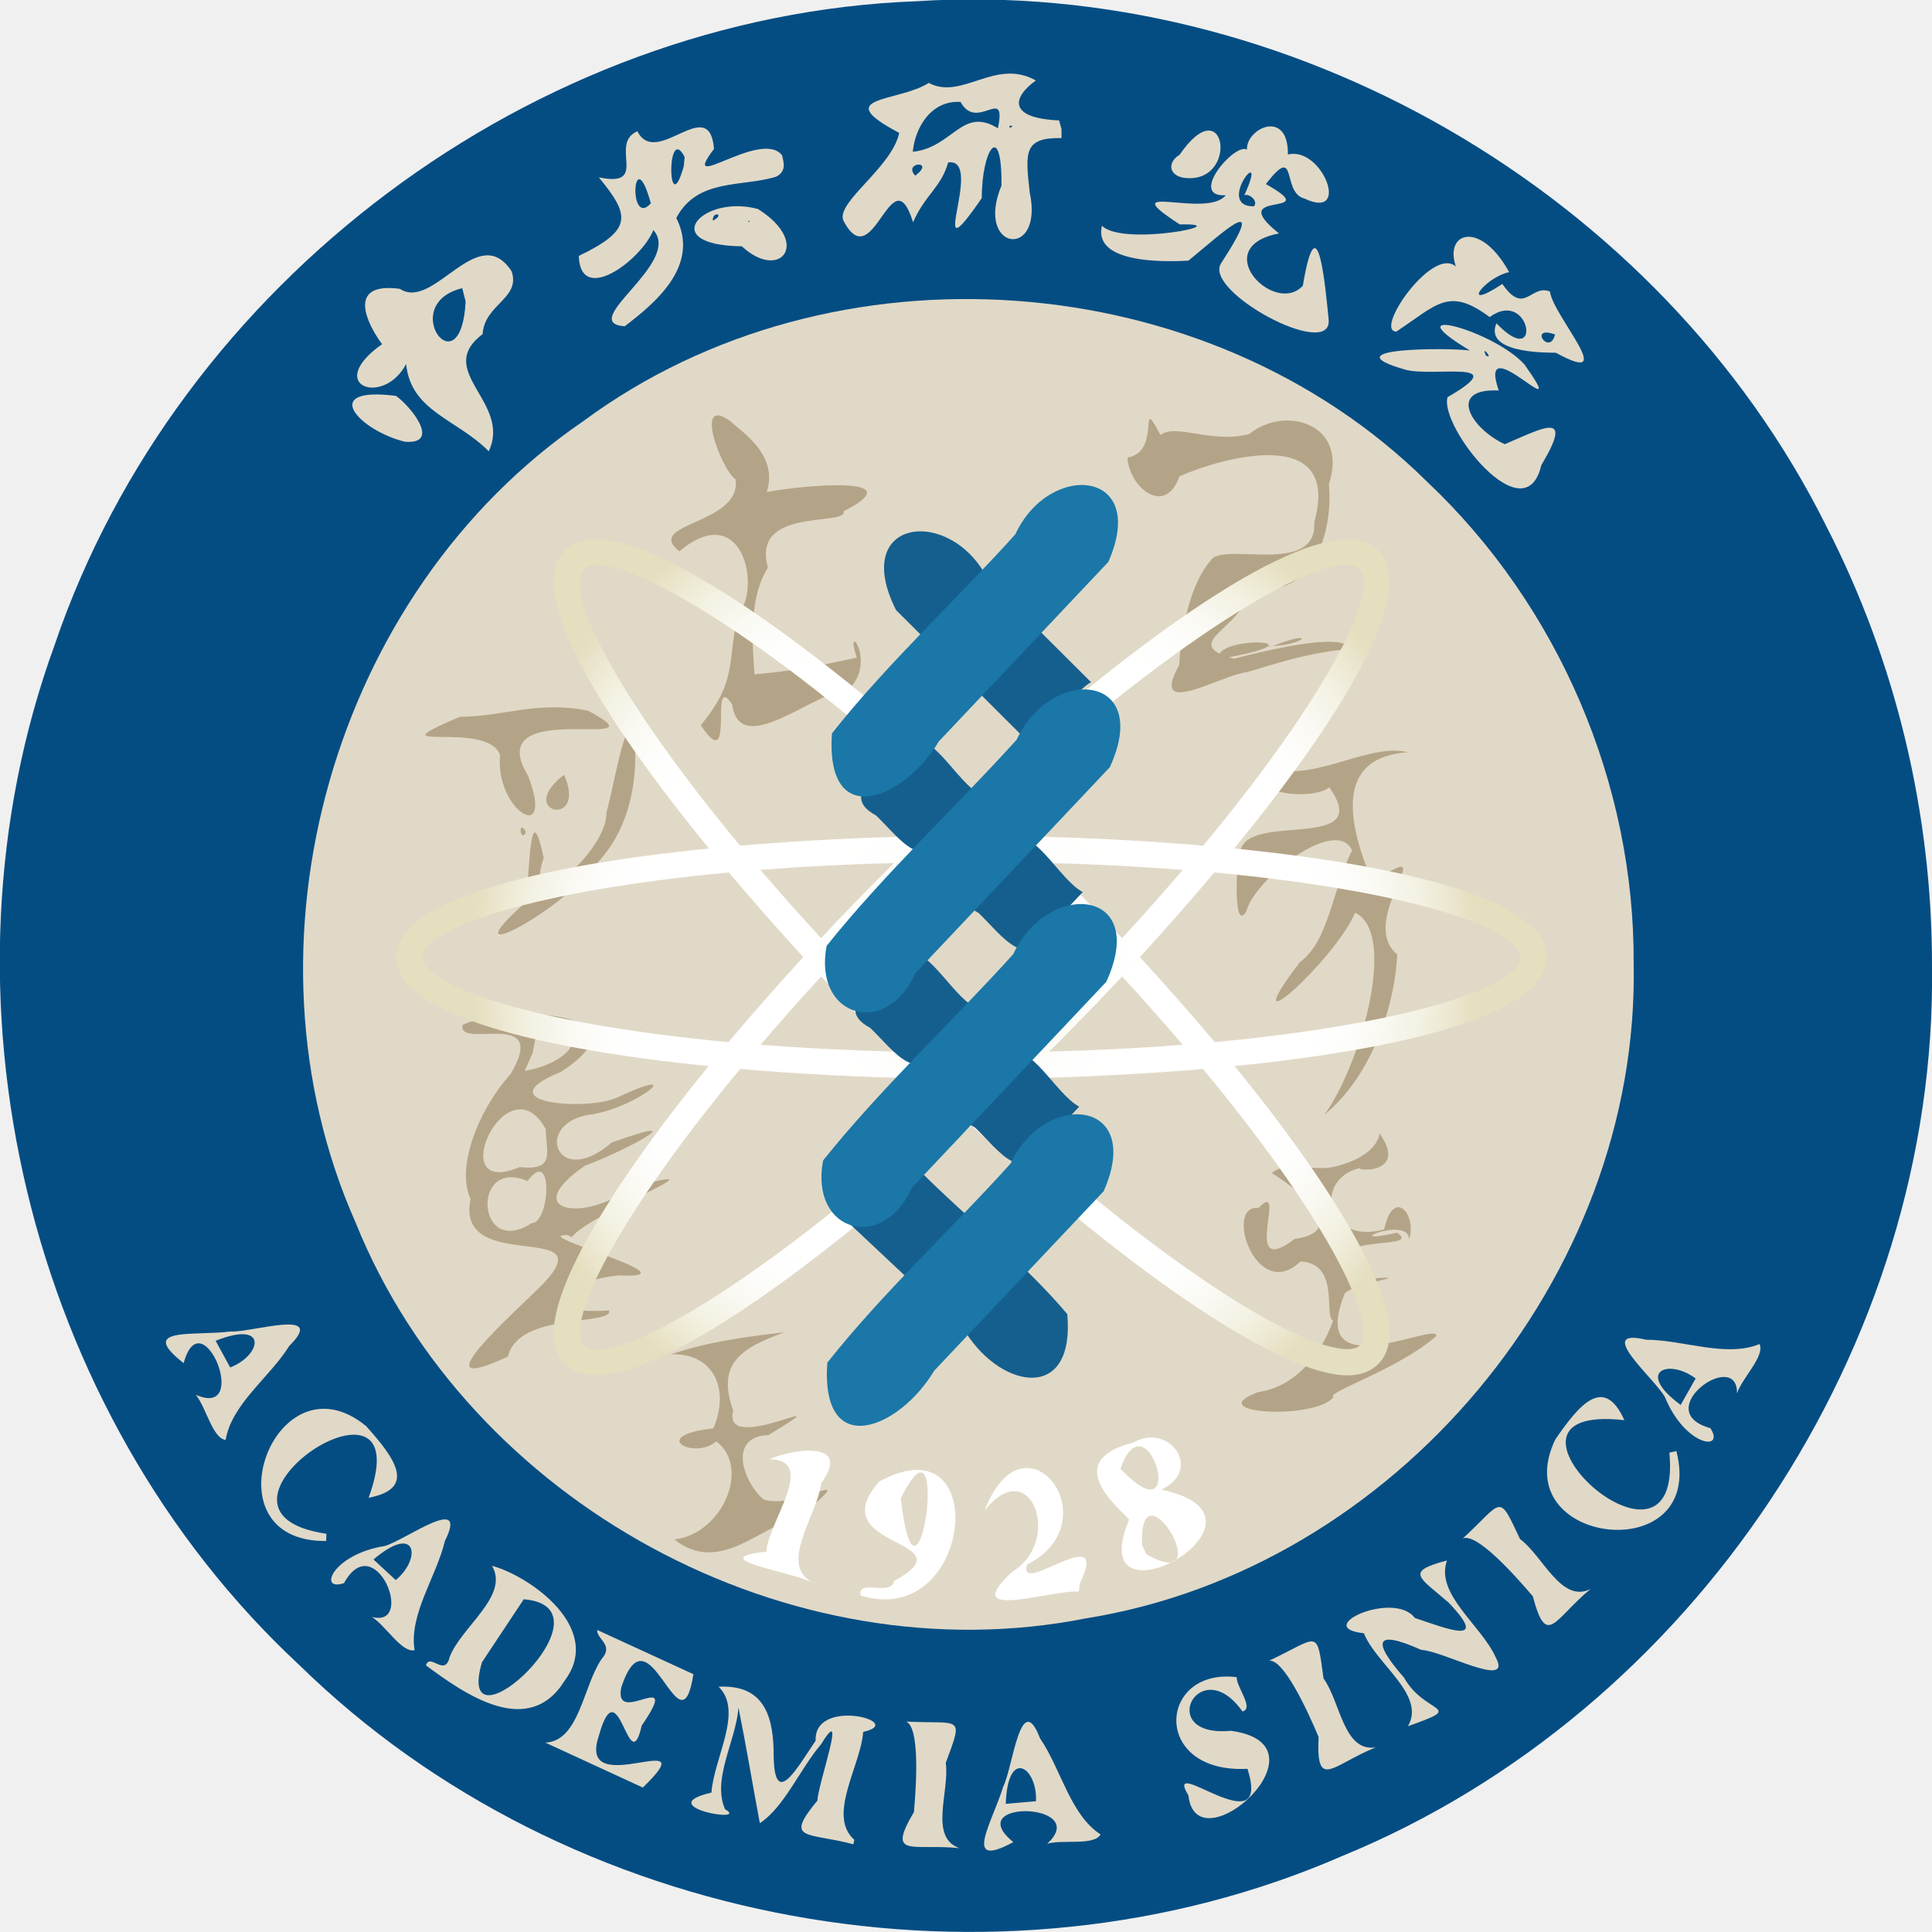
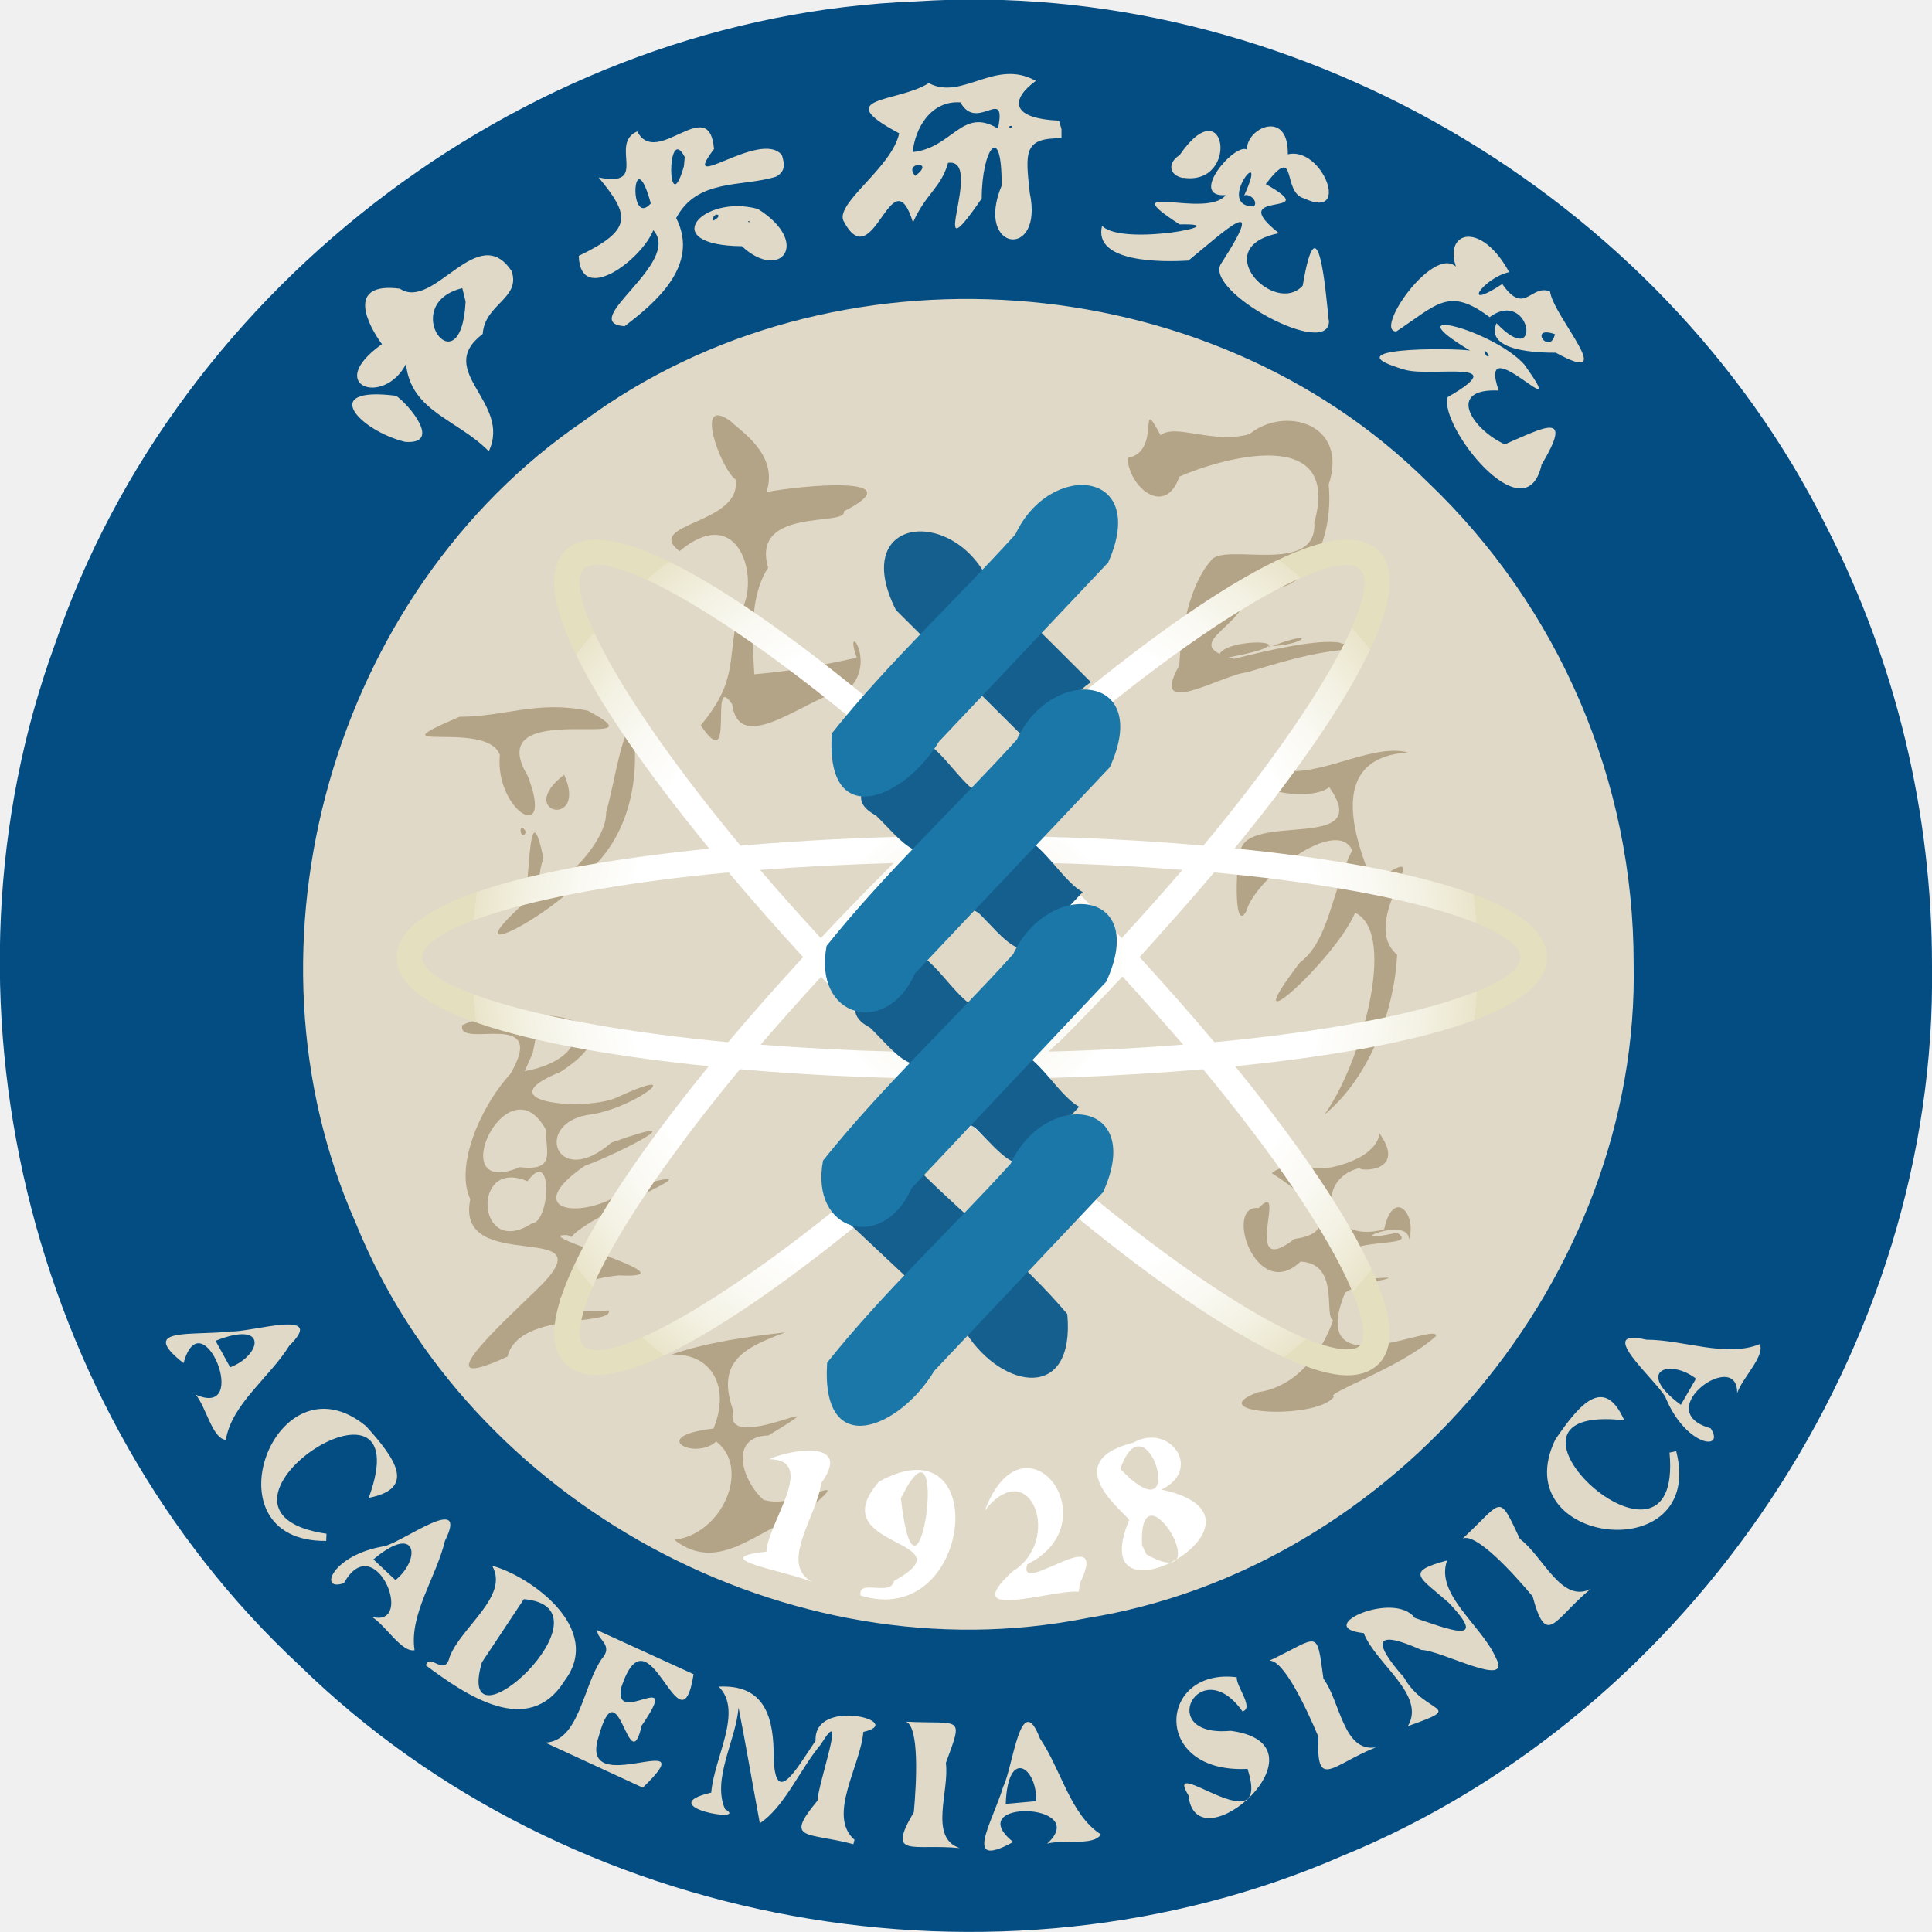
<svg xmlns="http://www.w3.org/2000/svg" xmlns:xlink="http://www.w3.org/1999/xlink" width="700" height="700" viewBox="0 0 700 700">
  <defs>
-     <path id="a" d="M356.315 390.849c-1.431 1.374-2.833 2.75-4.266 4.09-1.448-1.34-2.878-2.716-4.311-4.09 1.433.034 2.863.034 4.311.034 1.402 0 2.836 0 4.266-.034m-144.917 96.646c-.868-.854-1.308-2.376-1.308-4.535 0-14.537 20.061-49.789 58.067-95.643 22.09 1.894 44.667 2.958 65.674 3.415 3.763 3.622 7.509 7.161 11.228 10.694-63.174 58.195-111.968 87.652-128.724 87.652-2.225.001-3.901-.514-4.937-1.583m147.538-86.127c3.841-3.598 7.584-7.16 11.275-10.636 20.959-.457 43.61-1.521 65.67-3.415 38.023 45.854 58.087 81.105 58.087 95.643 0 2.159-.444 3.681-1.281 4.535-.868.854-2.403 1.31-4.554 1.31-17.9-.001-67.23-30.469-129.197-87.437m-83.39-22.821a985.651 985.651 0 0 1 22-24.771 853.902 853.902 0 0 0 23.369 24.19 71.286 71.286 0 0 0 3.063 3.014 891.649 891.649 0 0 1-48.432-2.433m107.609-.545a1020.775 1020.775 0 0 0 23.401-24.226c7.831 8.535 15.155 16.79 21.953 24.771a892.638 892.638 0 0 1-48.384 2.434 160.168 160.168 0 0 0 3.03-2.979M153.13 346.861c0-10.571 40.703-24.221 110.961-30.741 8.775 10.385 17.852 20.745 26.964 30.648a980.142 980.142 0 0 0-27.116 30.802c-70.165-6.522-110.809-20.166-110.809-30.709m259.871-.062c9.078-9.934 18.234-20.294 26.961-30.679 70.258 6.521 110.95 20.17 110.95 30.741 0 10.542-40.627 24.187-110.798 30.709-8.393-9.991-17.468-20.293-27.113-30.771m-137.487-31.623c14.976-1.186 31.141-2.04 48.417-2.469a225.804 225.804 0 0 0-3.016 3.019 941.772 941.772 0 0 0-23.43 24.192c-7.863-8.564-15.173-16.792-21.971-24.742m107.641.549a575.853 575.853 0 0 0-3.029-3.019c17.275.43 33.436 1.284 48.412 2.469a993.77 993.77 0 0 1-21.951 24.742 1065.884 1065.884 0 0 0-23.432-24.192m-45.363 65.561c-3.367-3.283-6.778-6.605-10.176-10.018-8.333-8.317-16.226-16.455-23.641-24.407a947.461 947.461 0 0 1 23.641-24.435c3.398-3.41 6.81-6.73 10.176-9.992 4.677-.064 9.414-.123 14.257-.123 4.828 0 9.567.059 14.26.123 3.336 3.261 6.734 6.582 10.133 9.992a1105.695 1105.695 0 0 1 23.686 24.435 1055.661 1055.661 0 0 1-23.686 24.407c-3.398 3.412-6.797 6.734-10.133 10.018-4.692.064-9.432.127-14.26.127-4.843 0-9.579-.063-14.257-.127m14.258-82.532a265.009 265.009 0 0 0 4.266 4.083h-8.577c1.432-1.339 2.863-2.711 4.311-4.083m-140.652-92.527c8.928-8.925 62.06 20.111 133.72 86.099a1732.821 1732.821 0 0 0-11.256 10.665c-21.008.424-43.614 1.491-65.705 3.413-45.09-54.296-64.238-92.711-56.759-100.177m158.813 96.763c-3.691-3.473-7.435-7.07-11.275-10.665 71.675-65.987 124.795-95.024 133.751-86.099 7.465 7.466-11.697 45.882-56.746 100.176-22.087-1.921-44.741-2.988-65.73-3.412m-18.161-17.063c-57.309-52.524-128.235-105.565-147.382-86.403-14.883 14.897 13.936 61.148 52.219 107.912-60.143 6.004-113.248 18.343-113.248 39.425 0 21.051 52.984 33.365 113.096 39.394-34.75 42.591-56.122 78.54-56.122 96.704 0 4.751 1.369 8.559 4.055 11.238 19.147 19.16 89.998-33.849 147.322-86.376 59.123 54.51 112.591 90.494 136.144 90.494 4.767 0 8.546-1.404 11.259-4.118 2.695-2.708 4.065-6.487 4.065-11.238 0-18.164-21.374-54.113-56.137-96.704 60.099-6.029 113.096-18.343 113.096-39.394 0-21.083-53.06-33.421-113.247-39.425 38.281-46.763 67.137-93.015 52.223-107.912-2.744-2.743-6.552-3.99-11.197-3.99-27.956 0-87.049 45.394-136.146 90.393" />
+     <path id="a" d="M356.3 390.8L352 395l-4.3-4h8.6m-144.9 96.6c-.9-.9-1.3-2.4-1.3-4.5 0-14.6 20-49.8 58-95.7 22.1 2 44.7 3 65.7 3.4l11.3 10.7c-63.2 58.2-112 87.7-128.8 87.7-2.2 0-3.9-.5-4.9-1.6m147.5-86.1l11.3-10.7c21-.4 43.6-1.5 65.7-3.4 38 45.9 58 81.1 58 95.7 0 2.1-.4 3.6-1.2 4.5-.9.8-2.4 1.3-4.6 1.3-17.9 0-67.2-30.5-129.2-87.4m-83.4-22.9a985.7 985.7 0 0 1 22-24.7A853.9 853.9 0 0 0 321 378a71.3 71.3 0 0 0 3 3 891.6 891.6 0 0 1-48.4-2.5m107.7-.5a1020.8 1020.8 0 0 0 23.4-24.2c7.8 8.5 15.1 16.8 22 24.7A892.6 892.6 0 0 1 380 381a160.2 160.2 0 0 0 3-3m-230-31.1c0-10.6 40.7-24.3 111-30.8a972.2 972.2 0 0 0 27 30.7 980.1 980.1 0 0 0-27.2 30.8c-70.1-6.6-110.8-20.2-110.8-30.7m259.9-.1c9-10 18.2-20.3 27-30.7 70.2 6.5 111 20.2 111 30.8 0 10.5-40.7 24.1-110.9 30.7-8.4-10-17.5-20.3-27.1-30.8m-137.5-31.6c15-1.2 31.2-2 48.4-2.5a225.8 225.8 0 0 0-3 3 941.8 941.8 0 0 0-23.4 24.2 938.5 938.5 0 0 1-22-24.7m107.7.5a575.9 575.9 0 0 0-3-3c17.2.4 33.4 1.3 48.3 2.5a993.8 993.8 0 0 1-22 24.7 1065.9 1065.9 0 0 0-23.3-24.2m-45.4 65.6l-10.2-10a949 949 0 0 1-23.6-24.4 947.5 947.5 0 0 1 23.6-24.5 815 815 0 0 1 10.2-10 1035.5 1035.5 0 0 1 28.5 0l10.1 10a1105.7 1105.7 0 0 1 23.7 24.5 1055.7 1055.7 0 0 1-23.7 24.4l-10 10a1039.5 1039.5 0 0 1-28.6 0m14.2-82.5a265 265 0 0 0 4.3 4h-8.6l4.3-4m-140.6-92.6c9-8.9 62 20.1 133.7 86.1A1732.8 1732.8 0 0 0 334 303c-21 .4-43.7 1.5-65.7 3.4-45.1-54.3-64.3-92.7-56.8-100.2M370.2 303L359 292.3c71.7-66 124.8-95 133.8-86 7.5 7.4-11.7 45.8-56.8 100.1-22-2-44.7-3-65.7-3.4m-18.1-17c-57.4-52.6-128.3-105.6-147.4-86.5-15 15 13.9 61.2 52.2 108-60.2 6-113.3 18.3-113.3 39.4 0 21 53 33.3 113.1 39.4-34.7 42.5-56 78.5-56 96.7 0 4.7 1.3 8.5 4 11.2 19.1 19.2 90-33.9 147.3-86.4 59.1 54.5 112.6 90.5 136.1 90.5 4.8 0 8.6-1.4 11.3-4.1 2.7-2.7 4-6.5 4-11.2 0-18.2-21.3-54.2-56-96.7 60-6 113-18.4 113-39.4 0-21.1-53-33.5-113.2-39.5 38.3-46.7 67.1-93 52.2-107.9-2.8-2.7-6.6-4-11.2-4-28 0-87 45.4-136.1 90.4" />
    <clipPath id="b">
      <use xlink:href="#a" overflow="visible" width="100%" height="100%" />
    </clipPath>
-     <radialGradient id="c" cx="166.296" cy="692.151" r="31.201" gradientTransform="matrix(5.8381 0 0 -5.8379 -617.573 4389.024)" gradientUnits="userSpaceOnUse">
+     <radialGradient id="c" cx="166.3" cy="692.2" r="31.2" gradientTransform="matrix(5.8381 0 0 -5.8379 -617.6 4389)" gradientUnits="userSpaceOnUse">
      <stop offset="0" stop-color="#e4dfbe" />
-       <stop offset=".031" stop-color="#e9e4ca" />
-       <stop offset=".107" stop-color="#f3f1e2" />
-       <stop offset=".185" stop-color="#faf9f3" />
-       <stop offset=".265" stop-color="#fefefd" />
-       <stop offset=".35" stop-color="#fff" />
-       <stop offset=".65" stop-color="#fff" />
-       <stop offset=".735" stop-color="#fefefd" />
-       <stop offset=".815" stop-color="#faf9f3" />
-       <stop offset=".893" stop-color="#f3f1e2" />
-       <stop offset=".969" stop-color="#e9e4ca" />
+       <stop offset="0" stop-color="#e9e4ca" />
+       <stop offset=".1" stop-color="#f3f1e2" />
+       <stop offset=".2" stop-color="#faf9f3" />
+       <stop offset=".3" stop-color="#fefefd" />
+       <stop offset=".3" stop-color="#fff" />
+       <stop offset=".7" stop-color="#fff" />
+       <stop offset=".7" stop-color="#fefefd" />
+       <stop offset=".8" stop-color="#faf9f3" />
+       <stop offset=".9" stop-color="#f3f1e2" />
+       <stop offset="1" stop-color="#e9e4ca" />
      <stop offset="1" stop-color="#e4dfbe" />
    </radialGradient>
  </defs>
-   <path d="M700 349.998c1.912 137.63-86.547 270.364-213.763 322.499-124.973 54.429-280.215 26.262-377.71-69.14C9.725 511.562-26.323 360.32 19.79 233.686 64.382 102.425 193.329 5.655 332 .455c134.8-8.712 269.535 69.423 329.71 190.201 25.216 49.07 38.374 104.184 38.29 159.342z" fill="#044d83" />
-   <path d="M591.903 349.086c2.313 113.377-86.447 219.335-198.352 237.26-107.626 21.356-223.747-41.74-264.729-143.433-44.569-100.59-8.308-228.282 82.556-290.351 90.184-66.657 226.13-56.87 305.793 22.085 47.374 44.735 75.12 109.255 74.732 174.439z" fill="#e1d9c7" />
-   <path d="M264.67 152.604c3.319 3.396 17.667 11.923 13.123 25.671 11.898-2.34 54.164-6.407 27.868 6.961 1.572 5.62-33.787-1.744-27.407 20.469-7.953 12.125-5.084 32.888-4.888 38.638 11.257-1.019 20.721-2.424 37.083-6.092-4.974-14.576 7.64 1.312-2.976 11.546-12.551.8-39.453 25.563-42.196 5.41-8.666-12.908 1.574 27.049-11.382 7.556 13.21-15.983 9.67-22.631 13.302-39.806 8.936-9.599 1.986-42.475-21.039-23.218-13.248-10.324 22.84-9.66 20.322-26.109-5.148-3.446-15.428-30.832-1.81-21.026zm-51.596 104.9c29.973 16.08-39.716-6.075-21.754 23.58 9.978 25.768-12.022 12.685-10.138-7.535-4.717-13.095-47.72.252-14.617-13.833 16.432-.083 27.945-5.953 46.509-2.212zm16.316 6.153c2.771 19.515-1.873 39.751-16.317 52.219-9.444 13.824-51.503 36.776-22.63 11.038 1.542-10.798 1.472-40.085 6.535-16.105-8.15 24.492 23.25-2.334 22.74-16.457 3.153-11.349 5.505-28.914 9.68-32.34z" fill="#b4a487" />
-   <path d="M204.36 280.72c8.805 19.679-18.163 13.852 0 0zm-13.769 20.655c-1.98 4.645-3.162-5.086 0 0zm16.557 146.847c7.074-9.038 60.245-28.686 21.096-17.784-16.784 12.662-40.485 8.51-16.239-8.126 12.937-4.59 42.146-19.998 9.613-8.36-20.332 17.702-28.91-7.86-6.798-10.242 16.65-2.91 34.647-18.098 9.291-6.288-10.485 5.348-49.166 2.42-20.922-9.038 34.105-22.1-19.812-24.645-35.539-17.062-2.208 9.264 31.694-6.557 17.381 17.795-11.86 13.08-19.892 34.134-14.518 45.335-6.076 28.69 52.226 5.903 23.819 33.11-12.293 11.953-41.714 38.585-10.3 23.95 3.88-16.328 38.222-11.027 36.67-16.71-30.769 1.829-16.104-10.994 3.69-12.696 29.27 1.39-34.605-15.193-18.672-14.588zm-12.674-74.333c20.314-3.956 15.487 10.649-4.359 14.128l2.861-6.526zm-1.844 69.278c-20.02 13.02-22.08-24.136-1.492-15.222 9.474-12.967 8.183 15.156 1.492 15.222zm-4.326-20.323c-28.263 12.01-4.47-39.158 9.43-13.707.066 8.16 3.769 15.168-9.43 13.707zm95.895 59.865c-15.795 5.788-24.646 11.257-18.541 28.425-4.43 17.042 43.45-9.756 12.695 8.85-14.216.436-9.743 15.998-1.77 23.294 12.698 4.125 36.787-13.737 13.452 6.017-15.32 4.141-29.346 21.297-45.733 8.487 17.381-1.974 27.835-26.077 15.216-35.557-7.77 6.912-25.133-2.053-1.049-4.692 6.178-14.541-.208-27.392-15.261-26.839 12.666-4.425 27.508-6.465 40.991-7.985zm201.48-249.822c-7.704-1.66-26.794 2.71-38.544 5.762-22.164-5.899 7.92-12.311 4.255-26.847 21.815 7.77 31.974-16.125 30.086-36.305 7.316-22.432-16.321-28.583-28.759-18.292-13.412 3.729-26.847-3.994-32.236.425-8.56-16.093.7 6.205-12.004 8.135.647 10.928 13.793 21.528 18.832 6.848 14.148-6.346 59.025-19.663 48.862 16.627 1.197 19.74-33.382 6.794-37.49 13.811-7.47 8.489-10.85 25.35-11.42 37.892-11.282 20.1 15.256 3.49 24.558 2.589 9.075-2.634 22.434-7.337 37.609-8.389 1.449-3.121-2.516-1.49-3.749-2.256z" fill="#b4a487" />
-   <path d="M461.061 234.105l-.714.09zm-1.232.151c1.677.303-1.583-1.036 0 0z" fill="#b4a487" />
-   <path d="M461.061 234.105c12.493-.686 15.627-6.246 0 0zm-19.24 4.661c41.635-7.27-3.118-8.712 0 0zm68.264 33.788c-27.051 1.935-21.55 26.25-12.719 47.315 27.159-18.939-6.492 13.174 8.883 25.978-.887 18.722-9.361 44.138-26.408 58.052 12.681-17.177 26.93-65.544 11.157-73.212-7.477 17.477-45.45 51.347-20.044 17.934 10.518-7.755 11.454-25.29 18.915-40.481-5.439-12.575-35.104 9.828-38.34 22.13-5.16 8.404-3.352-21.418-2.147-21.673 2.056-14.76 49.097.46 32.22-23.36-7.185 6.127-38.294-.224-13.971-5.862 13.738.398 30.377-9.875 42.454-6.821zm-10.27 138.074c10.216 14.393-7.573 13.732-7.257 12.615-16.847 4.072-12.105 28.062 8.938 22.18 3.366-15.435 11.95-5.46 9.064 3.67-.14-8.994-26.954 2.615-4.39-2.456 10.514 7.07-32.51-1.268-15.72 17.128 27.985-2.349 1.538.582-3.133 4.692-14.358 35.158 33.988 9.908 33.076 15.606-13.109 11.728-40.77 20.834-37.163 22.04-6.464 8.591-48.739 6.109-27.35-1.733 13.072-1.781 22.735-13.281 27.117-25.877-3.507-1.74 2.647-20.731-11.806-21.44-16.134 15.362-27.903-20.78-15.217-19.402 11.153-11.271-7.03 26.669 13.08 11.242 21.407-3.03-.612-19.19-8.234-23.83 5.165-4.809 15.896-.33 23.078-2.461 6.939-1.682 15.023-5.543 15.917-11.974z" fill="#b4a487" />
-   <path clip-path="url(#b)" d="M143.638 180.362h416.778v332.996H143.638V180.362z" fill="url(#c)" />
-   <path d="M78.121 485.792c19.28-7.7 16.624 5.313 5.28 9.654l-5.28-9.654zm3.639 35.914c2.168-13.007 15.91-22.616 23.056-34.061 13.975-13.873-13.704-4.796-21.322-5.205-13.685 1.666-33.815-1.755-16.953 11.453 6.541-23.937 24.662 20.413 4.38 11.454 3.73 4.43 6.051 15.81 10.839 16.359zm36.409 36.627c-44.17.475-18.46-68.647 14.474-41.637 10.445 11.624 18.458 22.652.911 25.976 20.03-54.741-69.986 5.047-15.294 13.041l-.069 1.979zm17.152 6.699c15.81-13.462 17.411-.245 8.066 7.46l-8.066-7.46zm14.884 32.871c-2.08-13.014 7.876-26.51 11.009-39.635 8.823-17.564-14.518-.114-21.848 1.887-19.01 3.026-24.27 16.75-14.72 13.414 11.236-20.315 26.186 16.492 10.074 12.277 4.946 3.015 10.778 13.049 15.485 12.057zm39.562-18.458c34.774 2.896-25.596 58.577-15.15 22.835l15.15-22.835zm-35.435 23.944c14.22 10.568 37.19 26.608 50.257 5.546 14.299-19.065-12.772-37.99-26.339-41.618 6.487 10.9-11.308 22.238-15.35 33.13-1.75 7.308-7.098-1.712-8.568 2.942zm62.048-12.828l34.853 16.029c-4.758 30.457-15.978-26.143-26.139 4.813-3 14.853 22.587-8.328 7.395 13.836-4.68 20.685-8.332-22.488-15.625 4.022-7.773 23.9 39.898-4.686 16.046 18.396l-35.312-16.273c12.304-.542 13.646-20.462 20.38-30.304 4.588-5.142-1.834-7.107-1.598-10.519zm92.803 77.66c-16.656-4.492-25.304-.999-13.016-15.846.239-6.194 11.086-36.381 1.371-20.454-7.65 8.931-13.377 22.853-22.233 28.654-2.615-13.922-4.958-28.092-7.74-41.861-.914 12.07-9.69 25.87-4.864 36.813 9.286 5.28-27.064-.924-4.931-6.038.925-12.653 11.68-29.535 2.591-38.359 15.566-.809 19.658 9.368 19.937 23.197-.144 22.008 8.039 6.969 15.227-3.646-.694-15.962 33.48-6.762 17.23-3.186-.913 12.37-13.195 30.352-3.203 39.111zm38.479 1.404c-17.027-1.758-26.544 3.828-16.534-13.065 1.007-11.047 2.03-30.74-2.798-32.792 20 .963 20.849-2.679 14.34 14.953 1.476 10.168-6.243 27.06 4.992 30.904zm16.744-16.058c.7-20.743 11.541-13.08 10.945-.952l-10.945.952zm34.352 11.096c-11.033-7.196-14.308-23.669-21.922-34.81-7.062-18.35-9.87 10.65-13.325 17.427-4.064 13.215-15.097 30.283 3.637 20.152-19.285-15.642 28.632-14.42 12.27.59 5.559-1.643 16.897.832 19.34-3.359zm51.409-44.576c-15.588-21.994-31.903 9.571-4.23 7.015 37.573 5.006-12.495 49.727-15.342 23.416-9.677-16.005 30.571 19.166 21.382-9.641-35.025 1.782-32.386-36.754-3.876-33.203-.338 3.293 6.491 11.372 2.066 12.413zm48.311 13.006c-15.885 6.443-21.649 15.839-20.728-3.773-4.303-10.221-12.651-28.068-17.873-27.636 18.12-8.525 17.146-12.144 19.667 6.47 6.093 8.277 7.205 26.81 18.934 24.939zm11.637-7.646c6.657-11.342-11.61-22.59-15.951-33.697-19.12-1.986 10.861-15.691 18.457-5.53 11.909 3.984 27.355 10.234 12.197-5.615-10.554-9.162-16.075-11.135-.553-15.206-4.36 12.237 12.494 23.458 17.678 35.131 6.374 11.776-19.455-2.515-26.93-2.724-17.16-7.672-17.797-3.09-6.309 10.033 7.673 13.691 23.077 9.944 1.411 17.608zm66.16-49.717c-13.228 10.913-15.878 21.617-20.902 2.63-7.173-8.434-20.43-23.022-25.347-20.951 14.696-13.568 12.716-16.8 20.712.225 8.28 6.062 14.9 23.428 25.537 18.096zm31.108-49.967c10.99 42.786-62.286 34.212-43.887-4.182 8.832-12.873 17.693-23.347 25.041-7.031-57.894-6.493 21.49 66.758 16.314 11.76l1.935-.418zm1.552-16.728c-16.724-12.32-4.247-16.918 5.424-9.58l-5.424 9.58zm28.578-22.056c-12.21 4.995-27.616-1.551-41.118-1.569-19.12-4.53 3.24 14.15 6.866 20.823 7.317 17.86 21.928 19.682 16.444 11.225-22.361-6.246 9.961-29.292 9.639-12.612 1.803-5.512 10.204-13.534 8.169-17.867zM185.379 98.314c-12.21-18.693-28.195 14.522-40.49 6.336-20.045-2.68-11.379 13.46-6.457 20.047-21.232 15.034.557 22.792 8.717 7.186 1.71 17.209 18.301 19.884 29.937 31.631 8.38-17.877-20.006-28.995-2.217-42.48.684-10.887 13.814-12.82 10.51-22.72zm-16.667 10.94c-1.721 32.425-25.08.982-1.232-4.847z" fill="#e1d9c7" />
-   <path d="M143.456 143.437c-28.232-3.6-13.232 12.604 3.303 16.627 13.515.98 1.477-13.418-3.303-16.627zm139.862-87.229c-7.766-9.652-37.754 14.976-24.618-2.252-1.689-20.439-20.774 7.267-27.774-6.399-10.56 4.586 4.682 20.538-13.955 16.712 11.244 13.685 12.552 18.934-7.263 28.457.542 18.071 22.708 1.443 27.015-9.364 10.673 11.812-28.016 33.525-10.393 34.86 11.021-8.386 27.412-21.975 18.703-39.252 7.629-14.467 23.667-11.102 36.194-14.95 3.61-1.934 2.885-4.793 2.091-7.812zm-47.499 17.459c-8.343 9.328-6.544-23.655 0 0zm11.927-13.466c-5.902 21.029-6.314-16.22.317-3.296z" fill="#e1d9c7" />
-   <path d="M274.648 75.739c-20.193-5.534-36.95 13.138-5.866 13.497 13.882 12.892 25.326-1.246 5.866-13.497zm-16.377 4.205c-.285-3.647 4.732-2.363 0 0zm13.253.486c-1.125-.047.286-.947 0 0zm112.197-36.803c-18.475-.79-17.057-8.272-8.405-14.465-14.738-8.282-26.74 7.312-38.795.88-11.228 7.127-36.118 4.66-10.712 18.117-2.685 12.486-22.584 24.808-20.326 31.569 10.951 21.491 17.494-24.37 25.337.792 4.488-10.18 10.12-12.52 12.714-21.66 13.692-1.983-9.208 44.01 12.186 12.895-.037-17.752 7.366-28.374 7.133-4.517-9.814 23.725 15.446 27.043 10.244 2.548-1.644-14.648-2.256-19.998 11.509-19.762l-.009-3.278zm-52.13 20.016c-4.633-5.033 7.66-5.67 0 0zm29.982-17.152c-13-8.085-16.352 7.01-30.85 8.5.751-8.574 6.576-18.77 17.314-18.053 5.972 11.013 16.772-6.447 13.536 9.553zm4.34-.213c-.96-1.28 2.288-.734 0 0zm62.778 18.097c20.508 3.027 15.73-33.15-1.311-8.288-4.379 2.679-3.998 7.29 1.311 8.288z" fill="#e1d9c7" />
-   <path d="M481.413 115.984c-1.052-10.046-3.896-45.092-9.367-12.466-10.254 11.17-34.616-13.958-8.632-18.94-20.767-16.525 17.607-5.26-4.773-17.889 11.801-15.294 5.514 3.19 13.98 5.237 16.998 8.12 6.463-19.053-5.996-15.934.234-16.702-15.133-9.602-14.835-1.777-4.406-2.65-21.47 17.347-7.693 16.525-6.848 8.728-41.685-5.682-16.653 10.571 21.863-.495-20.801 8.15-28.18.457-3.274 13.48 21.717 13.235 31.343 12.66 12.375-10.14 29.368-26.145 11.88.883-7.003 10.06 39.839 35.351 38.926 20.673zM454.3 74.765c-14.596.112 6.017-24.732-3.459-4.023 1.873-.773 5.183 2.23 3.459 4.023zm51.64 45.364c14.803-9.827 18.981-16.283 33.787-5.242 14.898-10.864 19.367 19.9 2.45 2.249-4.264 10.295 15.362 10.638 21.543 10.671 23.45 12.871-.918-13.095-2.156-22.175-6.97-2.805-9.145 8.938-17.235-2.746-15.63 10.329-6.686-2.3 2.46-4.283-11.59-21.201-27.093-13.263-16.713 3.284-4.727-21.792-33.573 18.116-24.136 18.242zm57.479 1.065c-2.003 8.052-9.897-3.56 0 0z" fill="#e1d9c7" />
-   <path d="M558.438 168.571c11.88-19.92 1.184-13.779-13.241-7.617-12.39-5.766-20.947-20.374-2.178-19.468-8.27-24.141 27.455 16.152 9.324-9.413-11.03-12.41-48.662-22.394-19.776-5.089-7.382-1.014-51.422-1.102-23.426 6.945 10.013 2.817 39.632-4.047 15.34 9.97-3.15 10.378 27.997 50.148 33.957 24.672zm-20.034-39.76c-2.095-4.408 3.01 1.754 0 0z" fill="#e1d9c7" />
-   <path d="M294.682 573.443c-8.316-4.042-40.389-8.725-17.012-11.27.462-10.332 18.79-33.302 1.122-33.459 7.635-3.58 30.397-7.28 18.72 8.732-1.335 11.618-15.833 29.586-2.83 35.997zm31.685-30.53c18.54-37.57 6.128 53.07 0 0zm-14.564 35.158c40.755 12.615 48.034-63.98 6.698-41.236-21.492 24.595 33.632 20.588 5.421 36.016-1.019 5.725-13.27-1.046-12.119 5.22zm79.077-1.399c-10.221-.732-44.062 11.212-24.043-7.263 18.502-11.348 6.448-43.07-10.079-22.134 14.455-37.77 46.245 3.95 15.413 19.558-3.848 12.365 30.701-17.03 19.057 6.922l-.235 1.966zm15.068-44.513c9.78-27.74 25.348 26.51 0 0zm4.66-9.506c-29.801 7.65.866 27.994-1.656 28.298-17.17 41.788 60.031-.9 11.879-11.238 15.167-7.266 2.884-24.416-10.223-17.06zm3.213 37.295c-1.531-31.864 28.85 18.519 1.552 3.207z" fill="#fff" />
-   <path d="M307.813 443.378c8.668-4.915 16.82-27.199 25.887-18.726 17.394 17.388 37.178 32.713 52.991 51.466 2.875 31.767-23.392 27.351-36.542 7.024l-42.336-39.764zm16.831-222.343c-16.847-33.475 19.875-37.839 33.246-11.18l37.423 37.319c-8.75 4.725-17.421 26.902-26.232 18.168l-44.437-44.307zm30.468 66.812c-8.626-4.618-17.667-23.854-26.028-19.147-5.1 8.956-27.135 18.4-11.664 26.765 8.735 8.46 17.614 21.98 25.631 5.132l12.061-12.75zm-2.103 76.959c-8.624-4.602-17.667-23.837-26.024-19.115-5.1 8.955-27.141 18.4-11.663 26.758 8.745 8.454 17.64 21.99 25.642 5.125l12.045-12.768zm39.288-41.587c-8.622-4.617-17.648-23.858-26.012-19.152-5.11 8.949-27.153 18.368-11.687 26.745 8.735 8.466 17.612 22.017 25.637 5.16l12.062-12.753zm-1.278 77.75c-8.626-4.617-17.666-23.852-26.028-19.145-5.1 8.954-27.142 18.398-11.663 26.756 8.747 8.453 17.64 21.99 25.652 5.132l12.039-12.743z" fill="#155f8e" />
-   <path d="M402.107 277.977c15.63-34.086-21.176-36.995-33.708-10.025-22.708 25.125-47.778 48.387-68.904 74.762-4.903 26.085 21.752 33.33 32.082 9.968l70.53-74.705zm-.549-74.37c14.836-33.561-21.303-36.718-33.68-10.027-21.855 24.27-46.204 46.588-66.44 72.13-2.499 35.682 26.109 24.052 38.731 2.903l61.389-65.006zm-.729 152.119c15.622-34.089-21.178-36.99-33.71-10.02-22.708 25.124-47.776 48.384-68.903 74.756-4.907 26.086 21.75 33.338 32.08 9.973l70.533-74.709zm-.96 75.893c14.85-33.533-21.341-36.754-33.708-10.056-21.848 24.281-46.183 46.614-66.413 72.162-2.483 35.652 26.102 24.057 38.73 2.905l61.391-65.011z" fill="#1a77a8" />
+   <path d="M700 350c2 137.6-86.5 270.4-213.8 322.5-125 54.4-280.2 26.3-377.7-69.1-98.8-91.8-134.8-243-88.7-369.7C64.4 102.4 193.3 5.7 332 .5c134.8-8.8 269.5 69.4 329.7 190.2A348.9 348.9 0 0 1 700 350z" fill="#044d83" />
+   <path d="M591.9 349c2.3 113.5-86.4 219.4-198.3 237.3-107.7 21.4-223.8-41.7-264.8-143.4-44.5-100.6-8.3-228.3 82.6-290.3 90.2-66.7 226.1-57 305.8 22a240.8 240.8 0 0 1 74.7 174.5z" fill="#e1d9c7" />
+   <path d="M264.7 152.6c3.3 3.4 17.6 12 13 25.7 12-2.4 54.3-6.4 28 7 1.5 5.6-33.8-1.8-27.4 20.4-8 12.1-5.1 32.9-5 38.6 11.3-1 20.8-2.4 37.1-6-5-14.6 7.7 1.3-3 11.5-12.5.8-39.4 25.6-42.1 5.4-8.7-12.9 1.6 27-11.4 7.6 13.2-16 9.7-22.7 13.3-39.8 9-9.6 2-42.5-21-23.3-13.3-10.3 22.8-9.6 20.3-26-5.2-3.5-15.4-30.9-1.8-21.1zM213 257.5c30 16-39.7-6-21.8 23.6 10 25.8-12 12.7-10.1-7.6-4.7-13-47.7.3-14.6-13.8 16.4 0 28-6 46.5-2.2zm16.3 6.2c2.8 19.5-1.9 39.7-16.3 52.2-9.5 13.8-51.5 36.8-22.7 11 1.6-10.8 1.5-40 6.6-16-8.2 24.4 23.2-2.4 22.7-16.5 3.2-11.4 5.5-29 9.7-32.4z" fill="#b4a487" />
+   <path d="M204.4 280.7c8.8 19.7-18.2 13.9 0 0zm-13.8 20.7c-2 4.6-3.2-5.1 0 0zM207 448.2c7.1-9 60.3-28.7 21.1-17.8-16.7 12.7-40.4 8.5-16.2-8 13-4.7 42.2-20 9.6-8.4-20.3 17.7-28.9-8-6.8-10.3 16.7-2.9 34.7-18 9.3-6.3-10.5 5.4-49.2 2.4-21-9 34.2-22.1-19.7-24.7-35.5-17-2.2 9.2 31.7-6.6 17.4 17.7-11.8 13.1-19.9 34.2-14.5 45.4-6 28.6 52.2 5.9 23.8 33-12.3 12-41.7 38.6-10.3 24 4-16.3 38.3-11 36.7-16.7-30.8 1.8-16.1-11 3.7-12.7 29.3 1.4-34.6-15.2-18.7-14.6zM194.5 374c20.3-4 15.5 10.6-4.4 14.1l2.9-6.5zm-1.9 69.3c-20 13-22-24.2-1.5-15.3 9.5-13 8.2 15.2 1.5 15.3zm-4.3-20.4c-28.3 12-4.5-39.1 9.4-13.7.1 8.2 3.8 15.2-9.4 13.7zm95.9 60c-15.8 5.7-24.6 11.2-18.5 28.3-4.5 17 43.4-9.7 12.7 8.9-14.3.4-9.8 16-1.8 23.3 12.7 4.1 36.8-13.8 13.4 6-15.3 4.1-29.3 21.3-45.7 8.5 17.4-2 27.8-26 15.2-35.6-7.8 7-25.1-2-1-4.7 6.1-14.5-.2-27.4-15.3-26.8 12.7-4.4 27.5-6.5 41-8zm201.5-250c-7.7-1.6-26.8 2.8-38.6 5.8-22.1-5.8 8-12.3 4.3-26.8 21.8 7.8 32-16.1 30-36.3 7.4-22.4-16.2-28.6-28.7-18.3-13.4 3.7-26.8-4-32.2.4-8.6-16 .7 6.2-12 8.2.6 10.9 13.8 21.5 18.8 6.8 14.2-6.3 59-19.6 48.9 16.6 1.2 19.8-33.4 6.8-37.5 13.9-7.5 8.4-10.9 25.3-11.4 37.8-11.3 20.1 15.2 3.5 24.5 2.6 9-2.6 22.5-7.3 37.6-8.4 1.5-3-2.5-1.4-3.7-2.2z" fill="#b4a487" />
+   <path d="M461 234.1h-.7zm-1.2.2c1.7.3-1.6-1 0 0z" fill="#b4a487" />
+   <path d="M461 234.1c12.6-.7 15.7-6.2 0 0zm-19.2 4.7c41.7-7.3-3.1-8.7 0 0zm68.3 33.8c-27 1.9-21.6 26.2-12.7 47.3 27.1-19-6.5 13.1 8.8 26-.8 18.7-9.3 44-26.4 58 12.7-17.2 27-65.5 11.2-73.2-7.5 17.5-45.5 51.3-20 18 10.5-7.8 11.4-25.4 18.9-40.6-5.5-12.5-35.1 9.9-38.4 22.2-5.1 8.4-3.3-21.4-2.1-21.7 2-14.8 49 .5 32.2-23.4-7.2 6.2-38.3-.2-14-5.8 13.8.4 30.4-9.9 42.5-6.8zm-10.3 138c10.2 14.4-7.6 13.8-7.2 12.6-16.9 4.1-12.1 28.1 8.9 22.2 3.4-15.4 12-5.4 9 3.7 0-9-26.9 2.6-4.3-2.5 10.5 7.1-32.5-1.2-15.7 17.2 28-2.4 1.5.5-3.2 4.7-14.3 35.1 34 9.9 33 15.6-13 11.7-40.7 20.8-37 22-6.5 8.6-48.8 6.1-27.4-1.7 13-1.8 22.7-13.3 27.1-26-3.5-1.6 2.6-20.6-11.8-21.3-16.1 15.3-28-20.8-15.2-19.4 11.1-11.3-7 26.6 13 11.2 21.5-3-.6-19.2-8.2-23.8 5.2-4.8 16-.4 23.1-2.5 7-1.7 15-5.5 16-12z" fill="#b4a487" />
+   <path clip-path="url(#b)" d="M143.6 180.4h416.8v333H143.6v-333z" fill="url(#c)" />
+   <path d="M78.1 485.8c19.3-7.7 16.6 5.3 5.3 9.6l-5.3-9.6zm3.7 36c2.1-13.1 15.9-22.7 23-34.2 14-13.8-13.7-4.8-21.3-5.2-13.7 1.7-33.8-1.7-17 11.5 6.6-24 24.7 20.4 4.4 11.4 3.8 4.5 6 15.9 10.9 16.4zm36.4 36.5c-44.2.5-18.5-68.6 14.4-41.6 10.5 11.6 18.5 22.6 1 26 20-54.8-70 5-15.3 13l-.1 2zm17.1 6.7c15.8-13.4 17.4-.2 8 7.5l-8-7.5zm14.9 32.9c-2-13 7.9-26.5 11-39.6 8.8-17.6-14.5-.1-21.8 1.9-19 3-24.3 16.7-14.8 13.4 11.3-20.3 26.2 16.5 10.1 12.2 5 3 10.8 13 15.5 12.1zm39.6-18.5c34.7 3-25.6 58.6-15.2 22.9l15.2-22.9zm-35.5 24c14.3 10.6 37.2 26.6 50.3 5.5 14.3-19-12.8-38-26.3-41.6 6.4 11-11.4 22.3-15.4 33.1-1.8 7.4-7.1-1.7-8.6 3zm62-12.8l35 16c-4.8 30.4-16-26.2-26.2 4.8-3 14.9 22.6-8.3 7.4 13.8-4.7 20.7-8.3-22.4-15.6 4-7.8 24 39.9-4.6 16 18.5l-35.3-16.3c12.3-.6 13.6-20.5 20.4-30.3 4.6-5.2-1.9-7.1-1.6-10.5zm92.9 77.6c-16.7-4.5-25.3-1-13-15.8.2-6.2 11-36.4 1.3-20.5-7.6 9-13.3 22.9-22.2 28.7-2.6-14-5-28.1-7.7-41.9-1 12-9.7 25.9-4.9 36.8 9.3 5.3-27-.9-5-6 1-12.7 11.7-29.5 2.7-38.4 15.5-.8 19.6 9.4 19.9 23.2-.1 22 8 7 15.2-3.6-.7-16 33.5-6.8 17.3-3.2-1 12.4-13.2 30.3-3.2 39.1zm38.5 1.4c-17-1.7-26.6 3.9-16.6-13 1-11 2-30.8-2.8-32.8 20 1 20.9-2.7 14.4 15 1.4 10-6.3 27 5 30.8zm16.7-16c.7-20.8 11.5-13.1 11-1l-11 1zm34.4 11c-11-7.1-14.4-23.6-22-34.7-7-18.4-9.8 10.6-13.3 17.4-4 13.2-15 30.3 3.6 20.1-19.2-15.6 28.7-14.4 12.3.6 5.6-1.6 17 .9 19.4-3.3zm51.4-44.5c-15.6-22-32 9.6-4.3 7 37.6 5-12.5 49.7-15.3 23.4-9.7-16 30.6 19.2 21.4-9.6-35 1.8-32.4-36.8-3.9-33.2-.3 3.3 6.5 11.3 2 12.4zm48.3 13c-16 6.4-21.7 15.8-20.8-3.8-4.3-10.2-12.6-28-17.8-27.6 18.1-8.5 17.1-12.2 19.6 6.5 6.1 8.2 7.2 26.8 19 24.9zm11.6-7.7c6.7-11.3-11.6-22.5-16-33.7-19-2 11-15.6 18.5-5.5 12 4 27.4 10.3 12.2-5.6-10.5-9.2-16-11.1-.5-15.2-4.4 12.2 12.5 23.5 17.6 35.1 6.4 11.8-19.4-2.5-26.9-2.7-17.1-7.7-17.8-3-6.3 10 7.7 13.7 23 10 1.4 17.6zm66.2-49.7c-13.3 11-15.9 21.6-21 2.7-7.1-8.5-20.4-23-25.3-21 14.7-13.6 12.7-16.8 20.7.2 8.3 6.1 15 23.5 25.6 18.1zm31-50c11 42.8-62.2 34.3-43.8-4.1 8.8-12.9 17.7-23.4 25-7-57.9-6.5 21.5 66.7 16.4 11.7l1.9-.4zM609 509c-16.7-12.3-4.2-16.9 5.5-9.5l-5.5 9.5zm28.6-22c-12.2 5-27.6-1.6-41.1-1.6-19.1-4.5 3.2 14.2 6.9 20.8 7.3 17.9 21.9 19.7 16.4 11.3-22.4-6.3 10-29.3 9.6-12.7 1.8-5.5 10.2-13.5 8.2-17.8zM185.4 98.3c-12.2-18.7-28.2 14.5-40.5 6.3-20-2.6-11.4 13.5-6.5 20.1-21.2 15 .6 22.8 8.7 7.2 1.8 17.2 18.4 19.9 30 31.6 8.4-17.9-20-29-2.2-42.5.7-10.9 13.8-12.8 10.5-22.7zm-16.7 11c-1.7 32.4-25 1-1.2-4.9z" fill="#e1d9c7" />
+   <path d="M143.5 143.4c-28.3-3.6-13.3 12.6 3.3 16.7 13.5 1 1.4-13.5-3.3-16.7zm139.8-87.2c-7.7-9.6-37.7 15-24.6-2.2-1.7-20.5-20.8 7.2-27.8-6.4-10.5 4.5 4.7 20.5-14 16.7 11.3 13.7 12.6 18.9-7.2 28.4.5 18.1 22.7 1.5 27-9.3 10.7 11.8-28 33.5-10.4 34.8 11-8.4 27.4-22 18.7-39.2 7.7-14.5 23.7-11.1 36.2-15 3.6-2 3-4.8 2.1-7.8zm-47.5 17.5c-8.3 9.3-6.5-23.7 0 0zm12-13.5c-6 21-6.4-16.2.3-3.3z" fill="#e1d9c7" />
+   <path d="M274.6 75.7c-20.1-5.5-36.9 13.2-5.8 13.5 13.9 13 25.3-1.2 5.8-13.5zM258.3 80c-.3-3.6 4.7-2.3 0 0zm13.2.5c-1.1 0 .3-1 0 0zm112.2-36.8c-18.5-.8-17-8.2-8.4-14.4-14.7-8.3-26.7 7.3-38.8.8-11.2 7.2-36.1 4.7-10.7 18.2-2.7 12.4-22.6 24.8-20.3 31.5 11 21.5 17.5-24.3 25.3.8C335.3 70.3 341 68 343.5 59c13.7-2-9.2 44 12.2 12.9 0-17.8 7.4-28.4 7.2-4.6-9.9 23.8 15.4 27 10.2 2.6-1.6-14.7-2.3-20 11.5-19.8v-3.3zm-52.1 20c-4.6-5 7.7-5.6 0 0zm30-17.1c-13-8-16.4 7-30.9 8.5.8-8.6 6.6-18.8 17.3-18 6 11 16.8-6.5 13.6 9.5zm4.3-.2c-1-1.3 2.3-.8 0 0zm62.8 18c20.5 3.1 15.7-33-1.3-8.2-4.4 2.7-4 7.3 1.3 8.3z" fill="#e1d9c7" />
+   <path d="M481.4 116c-1-10-3.9-45.1-9.4-12.5-10.2 11.2-34.6-14-8.6-19-20.8-16.4 17.6-5.2-4.8-17.8 11.8-15.3 5.6 3.2 14 5.2 17 8.1 6.5-19-6-16 .3-16.6-15.1-9.5-14.8-1.7-4.4-2.6-21.5 17.4-7.7 16.5-6.9 8.8-41.7-5.6-16.7 10.6 22-.5-20.8 8.2-28.1.5C396 95.2 421 95 430.6 94.4c12.4-10.1 29.4-26.1 11.9 1-7 10 39.8 35.3 39 20.6zm-27.1-41.2c-14.6 0 6-24.8-3.5-4 2-.8 5.2 2.2 3.5 4zm51.6 45.3c14.8-9.8 19-16.3 33.8-5.2 15-10.9 19.4 19.9 2.5 2.2-4.3 10.3 15.3 10.7 21.5 10.7 23.5 12.9-.9-13-2.1-22.2-7-2.8-9.2 9-17.3-2.7-15.6 10.3-6.7-2.3 2.5-4.3-11.6-21.2-27.1-13.3-16.7 3.3-4.8-21.8-33.6 18.1-24.2 18.2zm57.5 1c-2 8.1-9.9-3.5 0 0z" fill="#e1d9c7" />
+   <path d="M558.4 168.6c12-20 1.2-13.8-13.2-7.6-12.4-5.8-21-20.4-2.2-19.5-8.3-24.2 27.5 16.1 9.3-9.4-11-12.4-48.6-22.4-19.7-5.1-7.4-1-51.5-1.1-23.5 7 10 2.7 39.7-4.1 15.4 9.9-3.2 10.4 28 50.1 34 24.7zm-20-39.8c-2-4.4 3 1.8 0 0z" fill="#e1d9c7" />
+   <path d="M294.7 573.4c-8.3-4-40.4-8.7-17-11.2.4-10.4 18.8-33.3 1-33.5 7.7-3.6 30.5-7.3 18.8 8.7-1.3 11.7-15.8 29.6-2.8 36zm31.7-30.5c18.5-37.6 6.1 53 0 0zm-14.6 35.2c40.8 12.6 48-64 6.7-41.3-21.5 24.6 33.6 20.6 5.4 36-1 5.8-13.2-1-12.1 5.3zm79-1.4c-10.1-.8-44 11.2-24-7.3 18.5-11.3 6.5-43-10-22.1 14.4-37.8 46.2 4 15.4 19.5-3.9 12.4 30.7-17 19 7l-.2 2zm15.1-44.5c9.8-27.8 25.4 26.5 0 0zm4.7-9.5c-29.8 7.6.9 28-1.6 28.3-17.2 41.7 60-1 11.8-11.3 15.2-7.3 3-24.4-10.2-17zm3.2 37.2c-1.5-31.8 28.9 18.6 1.6 3.3z" fill="#fff" />
+   <path d="M307.8 443.4c8.7-5 16.8-27.2 25.9-18.7 17.4 17.3 37.2 32.7 53 51.4 2.9 31.8-23.4 27.4-36.6 7l-42.3-39.7zM324.6 221c-16.8-33.4 20-37.8 33.3-11.1l37.4 37.3c-8.7 4.7-17.4 26.9-26.2 18.1L324.6 221zm30.5 66.8c-8.6-4.6-17.7-23.8-26-19.1-5.1 9-27.2 18.4-11.7 26.8 8.8 8.4 17.6 22 25.7 5.1l12-12.8zm-2 77c-8.7-4.6-17.8-23.8-26.1-19.1-5.1 9-27.2 18.4-11.7 26.7 8.8 8.5 17.7 22 25.7 5.2l12-12.8zm39.2-41.6c-8.6-4.6-17.7-23.8-26-19.1-5.1 9-27.2 18.3-11.7 26.7 8.7 8.5 17.6 22 25.6 5.2l12.1-12.8zM391 401c-8.6-4.6-17.6-23.9-26-19.2-5.1 9-27.2 18.4-11.7 26.8 8.8 8.4 17.7 22 25.7 5.1l12-12.7z" fill="#155f8e" />
+   <path d="M402.1 278c15.6-34.1-21.2-37-33.7-10-22.7 25-47.8 48.3-68.9 74.7-5 26.1 21.7 33.3 32 10l70.6-74.7zm-.5-74.4c14.8-33.6-21.3-36.7-33.7-10-21.9 24.2-46.2 46.6-66.5 72.1-2.5 35.7 26.1 24 38.8 3l61.4-65zm-.8 152.1c15.7-34-21.1-37-33.7-10-22.7 25.1-47.8 48.4-68.9 74.8-4.9 26 21.8 33.3 32.1 10l70.5-74.8zm-1 76c15-33.6-21.3-36.8-33.6-10.1-21.9 24.2-46.2 46.6-66.5 72.1-2.4 35.7 26.2 24 38.8 3l61.4-65z" fill="#1a77a8" />
</svg>
